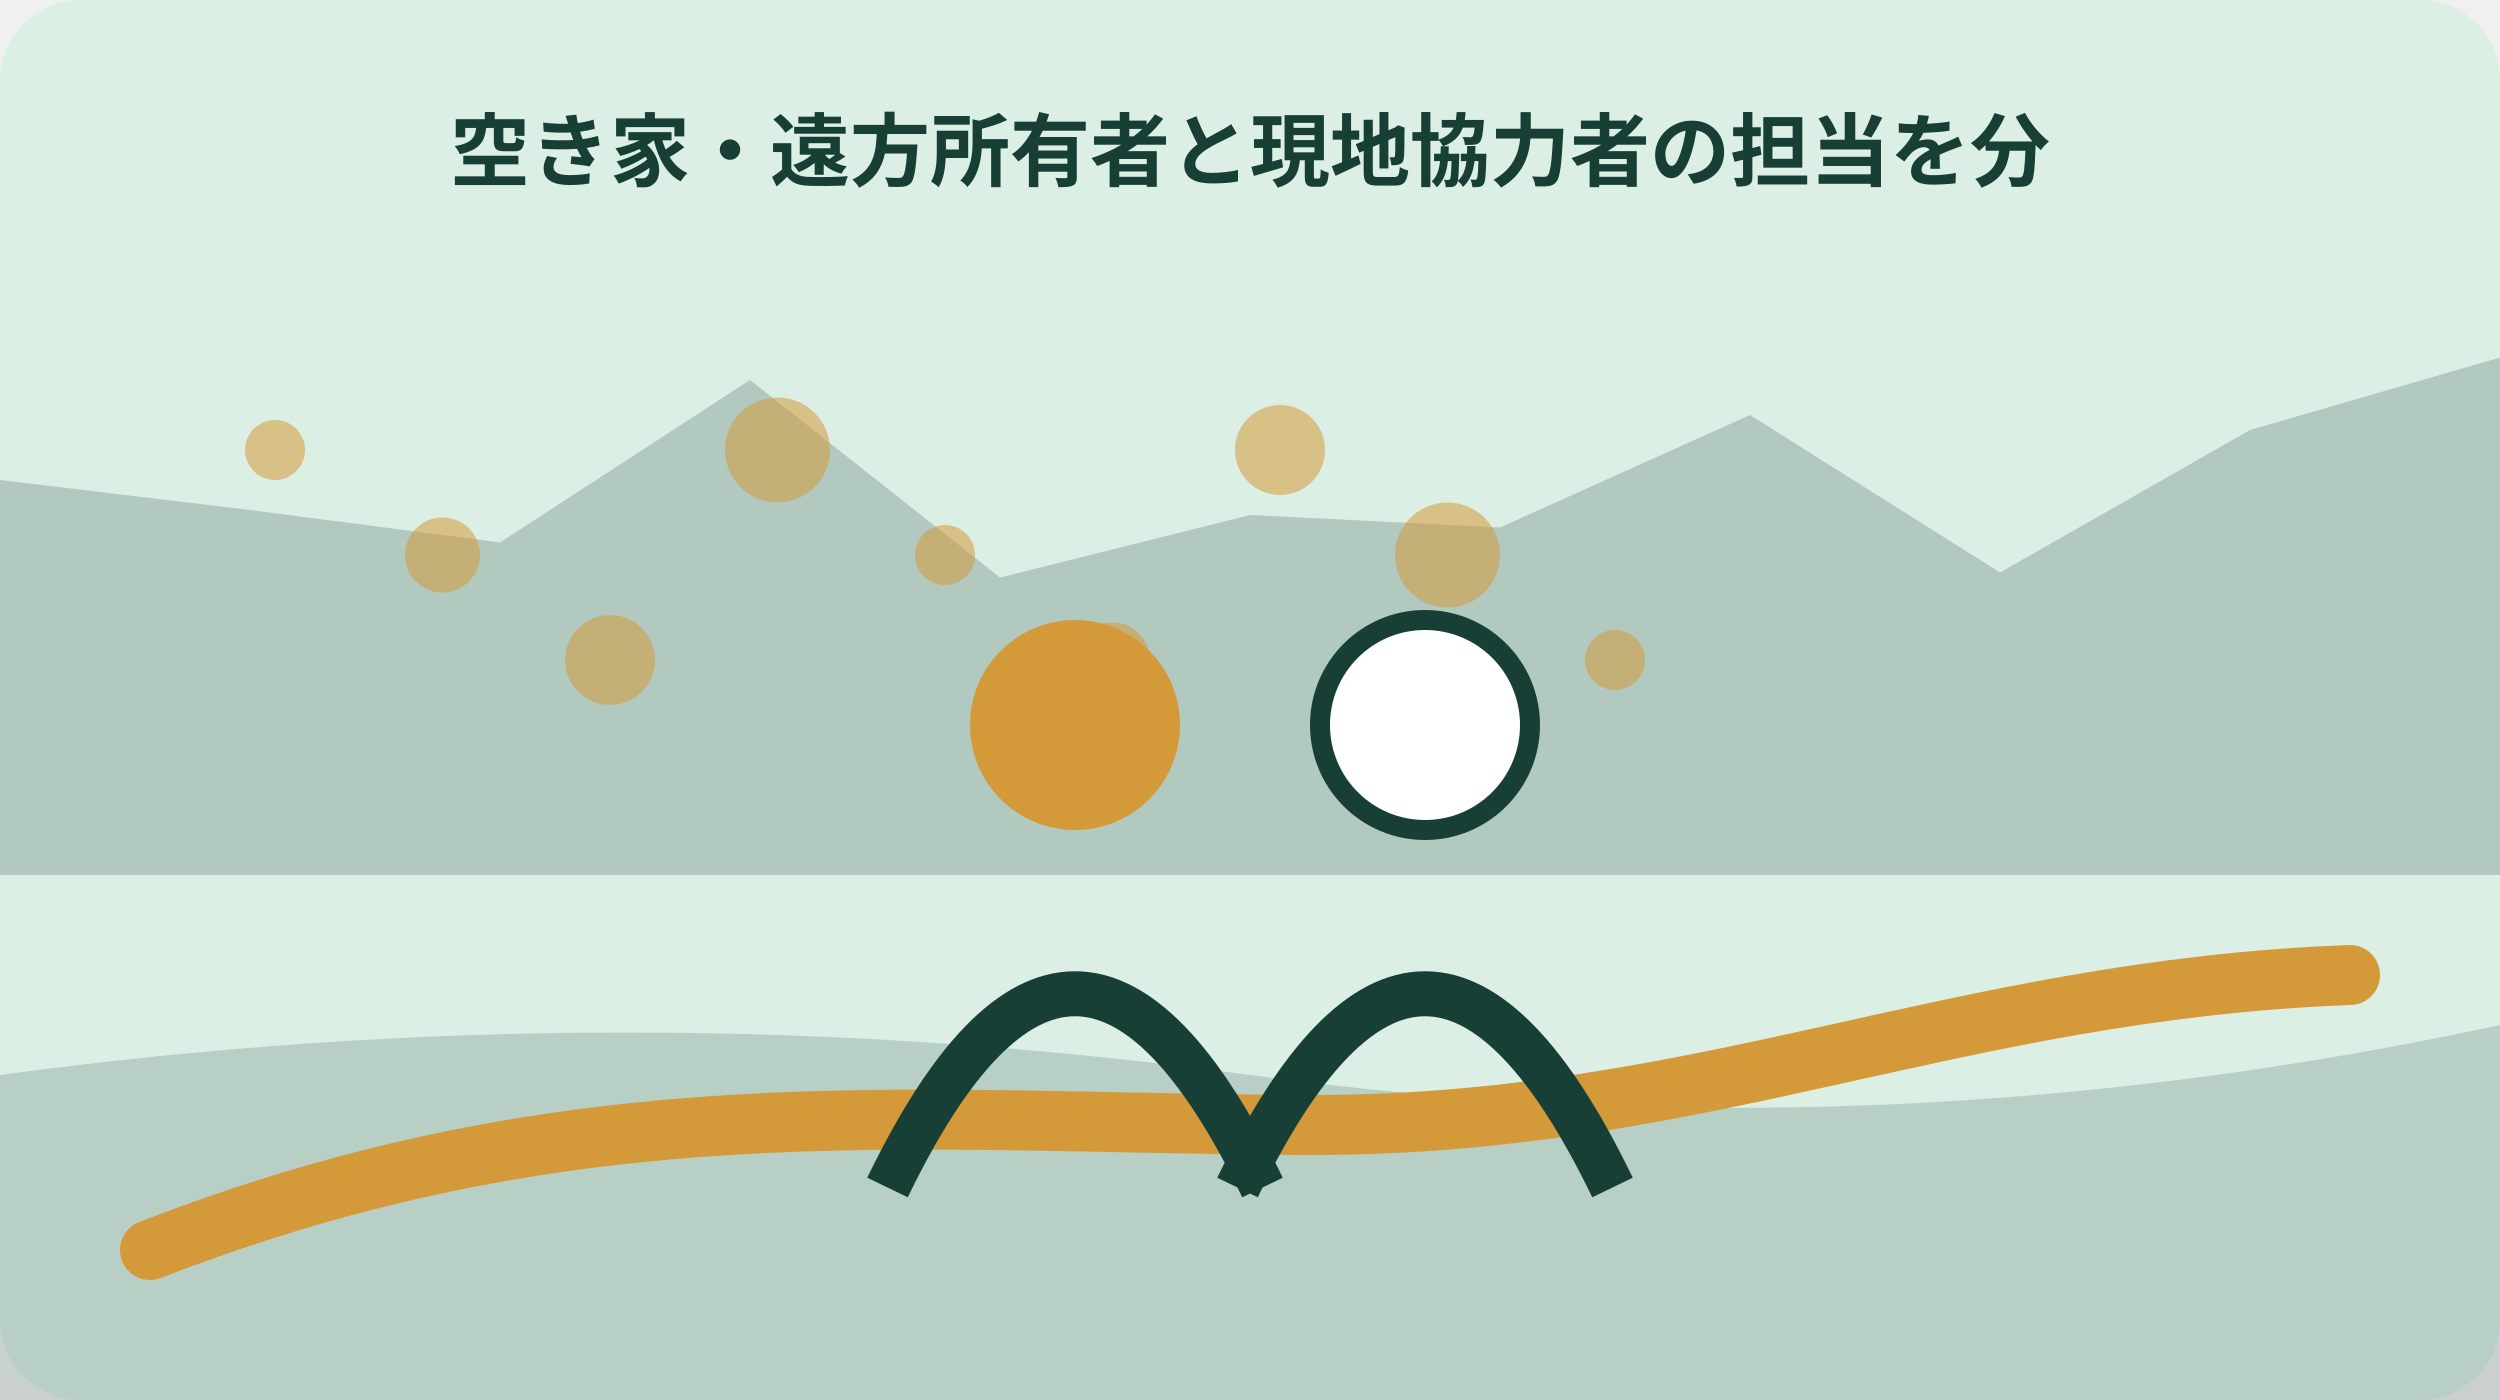
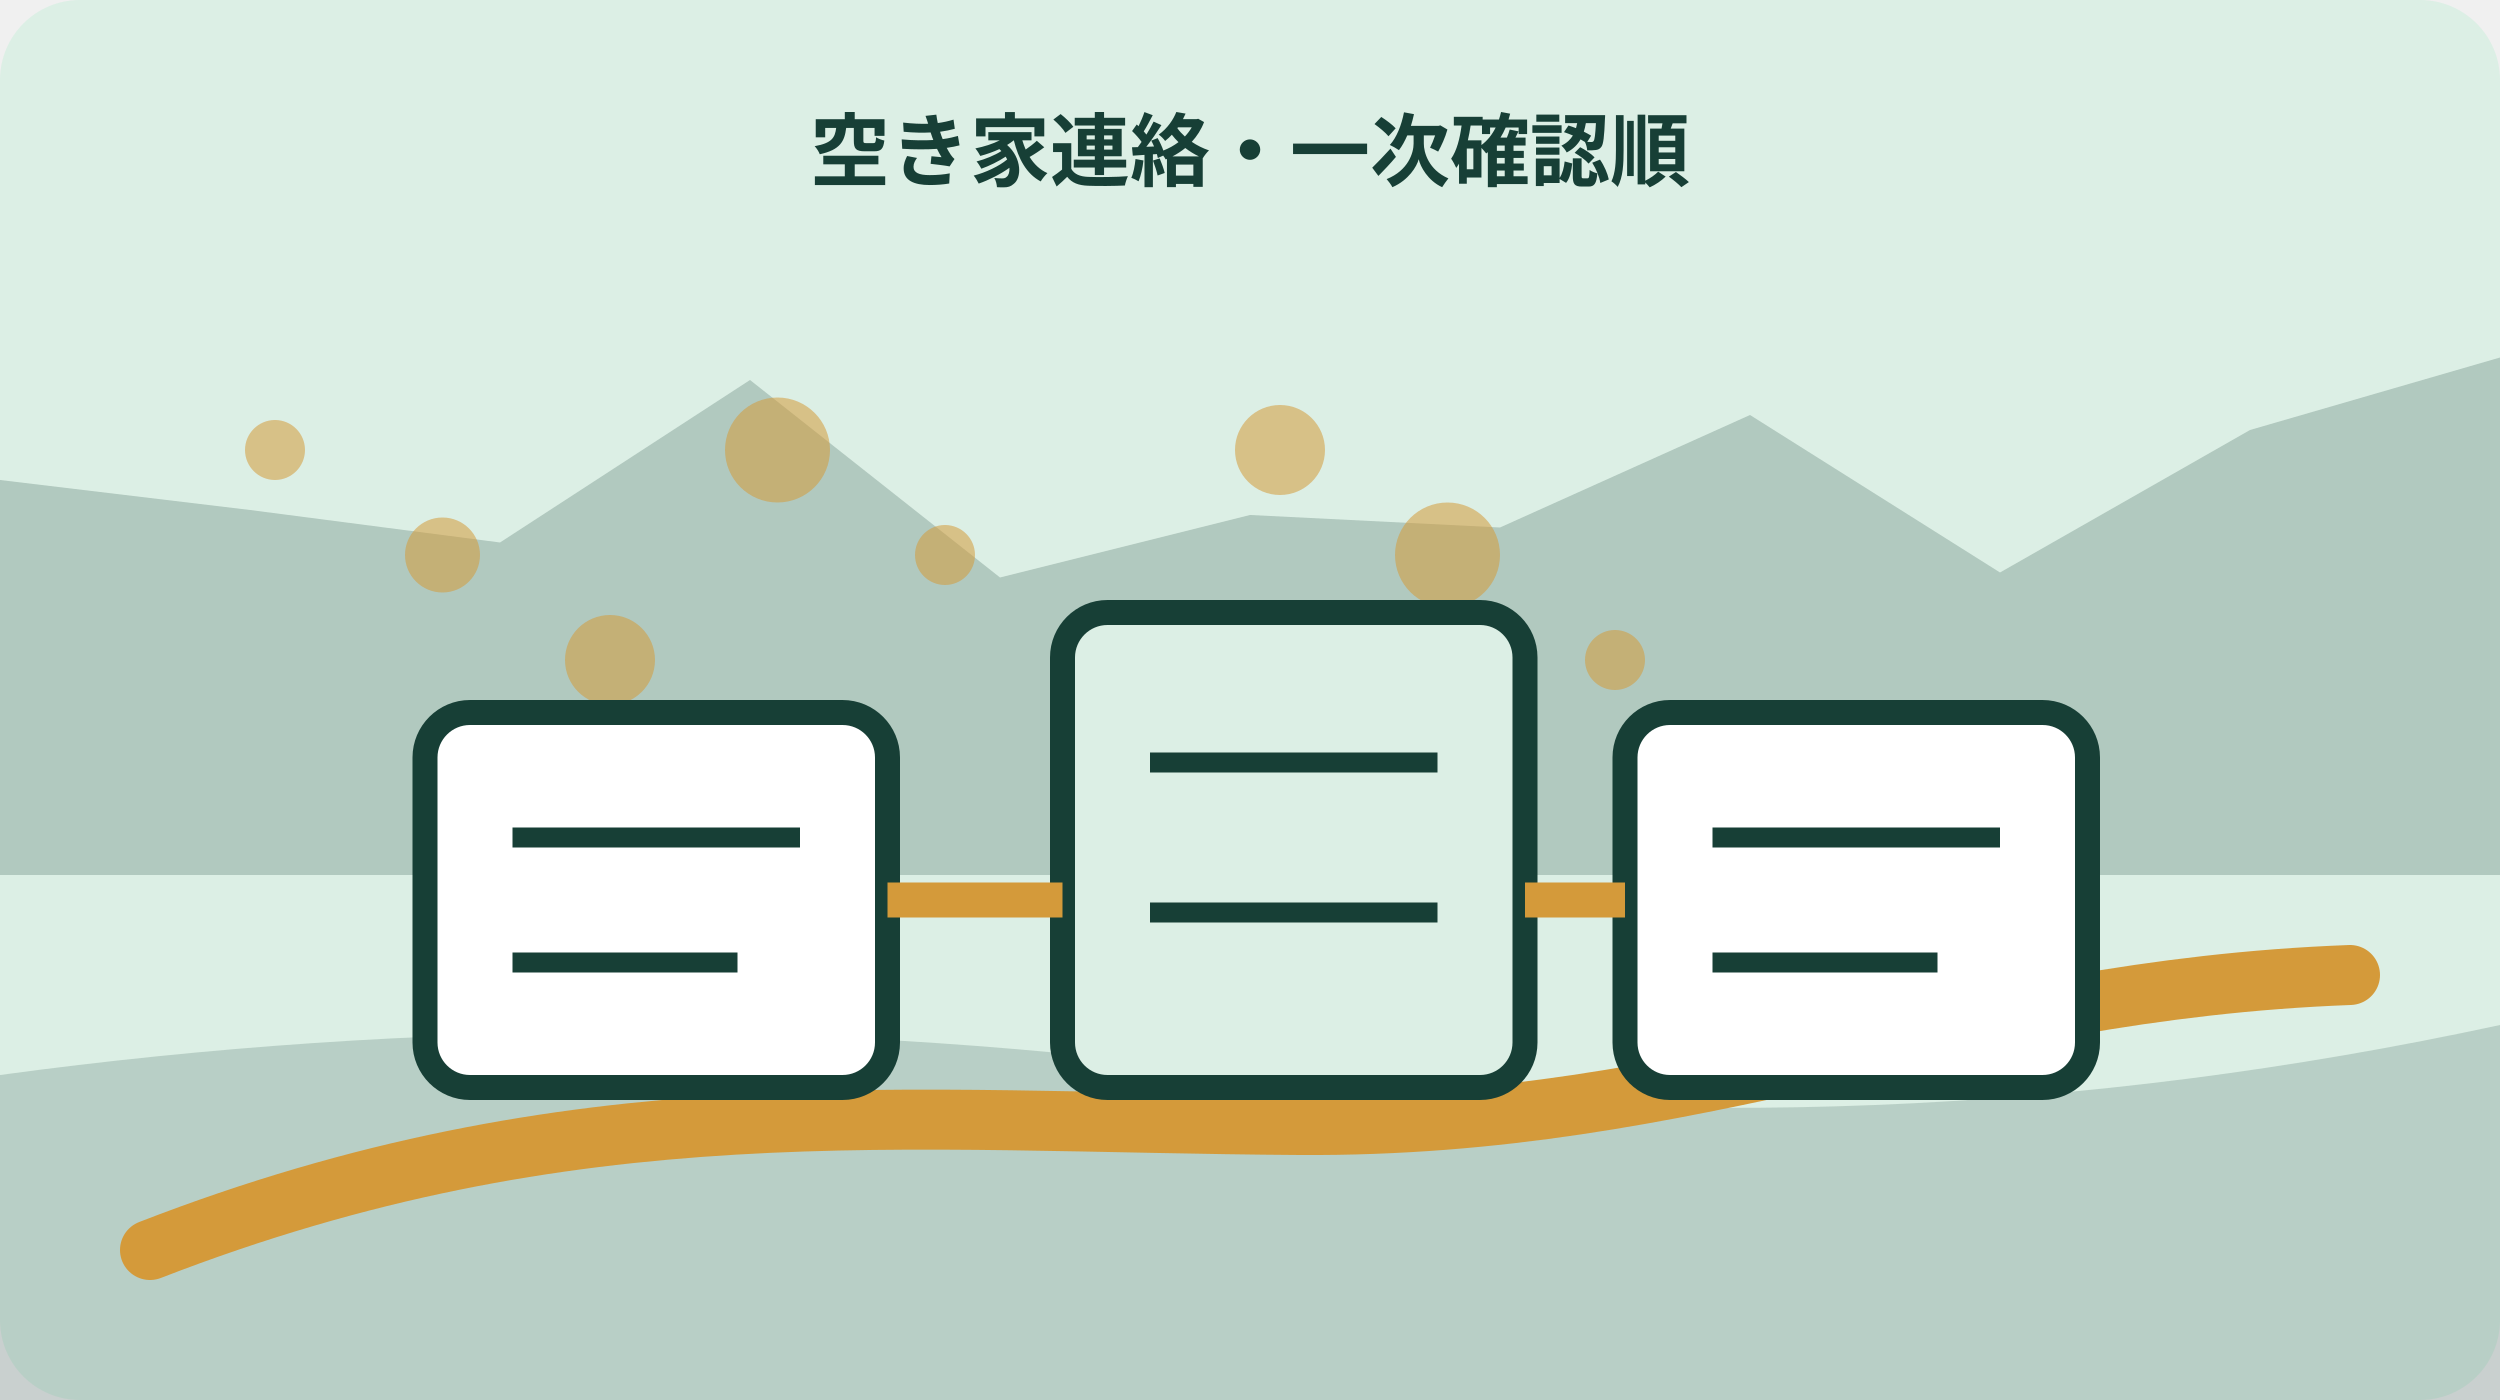
<svg xmlns="http://www.w3.org/2000/svg" width="1000" height="560" viewBox="0 0 1000 560" role="img" aria-labelledby="title desc" data-illustration="mori-editorial" data-topic-id="126" data-scene-index="3">
  <rect width="1000" height="560" rx="32" fill="#dcefe5" />
  <polygon points="0,192 100,204 200,217 300,152 400,231 500,206 600,211 700,166 800,229 900,172 1000,143 1000,350 0,350" fill="#173f36" opacity=".22" />
  <path d="M0 430 Q250 396 500 430 T1000 410 V560 H0Z" fill="#173f36" opacity=".18" />
  <path d="M60 500 C230 434 360 449 520 450 S780 396 940 390" fill="none" stroke="#d49a3a" stroke-width="24" stroke-linecap="round" />
  <circle cx="110" cy="180" r="12" fill="#d49a3a" opacity=".55" />
  <circle cx="177" cy="222" r="15" fill="#d49a3a" opacity=".55" />
  <circle cx="244" cy="264" r="18" fill="#d49a3a" opacity=".55" />
  <circle cx="311" cy="180" r="21" fill="#d49a3a" opacity=".55" />
  <circle cx="378" cy="222" r="12" fill="#d49a3a" opacity=".55" />
  <circle cx="445" cy="264" r="15" fill="#d49a3a" opacity=".55" />
  <circle cx="512" cy="180" r="18" fill="#d49a3a" opacity=".55" />
  <circle cx="579" cy="222" r="21" fill="#d49a3a" opacity=".55" />
  <circle cx="646" cy="264" r="12" fill="#d49a3a" opacity=".55" />
-   <g data-scene="people">
-     <circle cx="430" cy="290" r="42" fill="#d49a3a" />
-     <circle cx="570" cy="290" r="42" fill="#fff" stroke="#173f36" stroke-width="8" />
-     <path d="M355 475q75-155 150 0M495 475q75-155 150 0" fill="none" stroke="#173f36" stroke-width="18" />
+   <g data-scene="incident-observe-owner-emergency-route">
+     <rect x="170" y="285" width="185" height="150" rx="18" fill="#fff" stroke="#173f36" stroke-width="10" />
+     <rect x="425" y="245" width="185" height="190" rx="18" fill="#dcefe5" stroke="#173f36" stroke-width="10" />
+     <rect x="650" y="285" width="185" height="150" rx="18" fill="#fff" stroke="#173f36" stroke-width="10" />
+     <path d="M355 360h70M610 360h40" stroke="#d49a3a" stroke-width="14" />
+     <path d="M205 335h115M205 385h90M460 305h115M460 365h115M685 335h115M685 385h90" stroke="#173f36" stroke-width="8" />
  </g>
-   <text x="500" y="72" text-anchor="middle" font-family="sans-serif" font-size="32" font-weight="700" fill="#173f36">空き家・遠方所有者と現地協力者の担当を分</text>
+   <text x="500" y="72" text-anchor="middle" font-family="sans-serif" font-size="32" font-weight="700" fill="#173f36">空き家連絡・一次確認順</text>
</svg>
